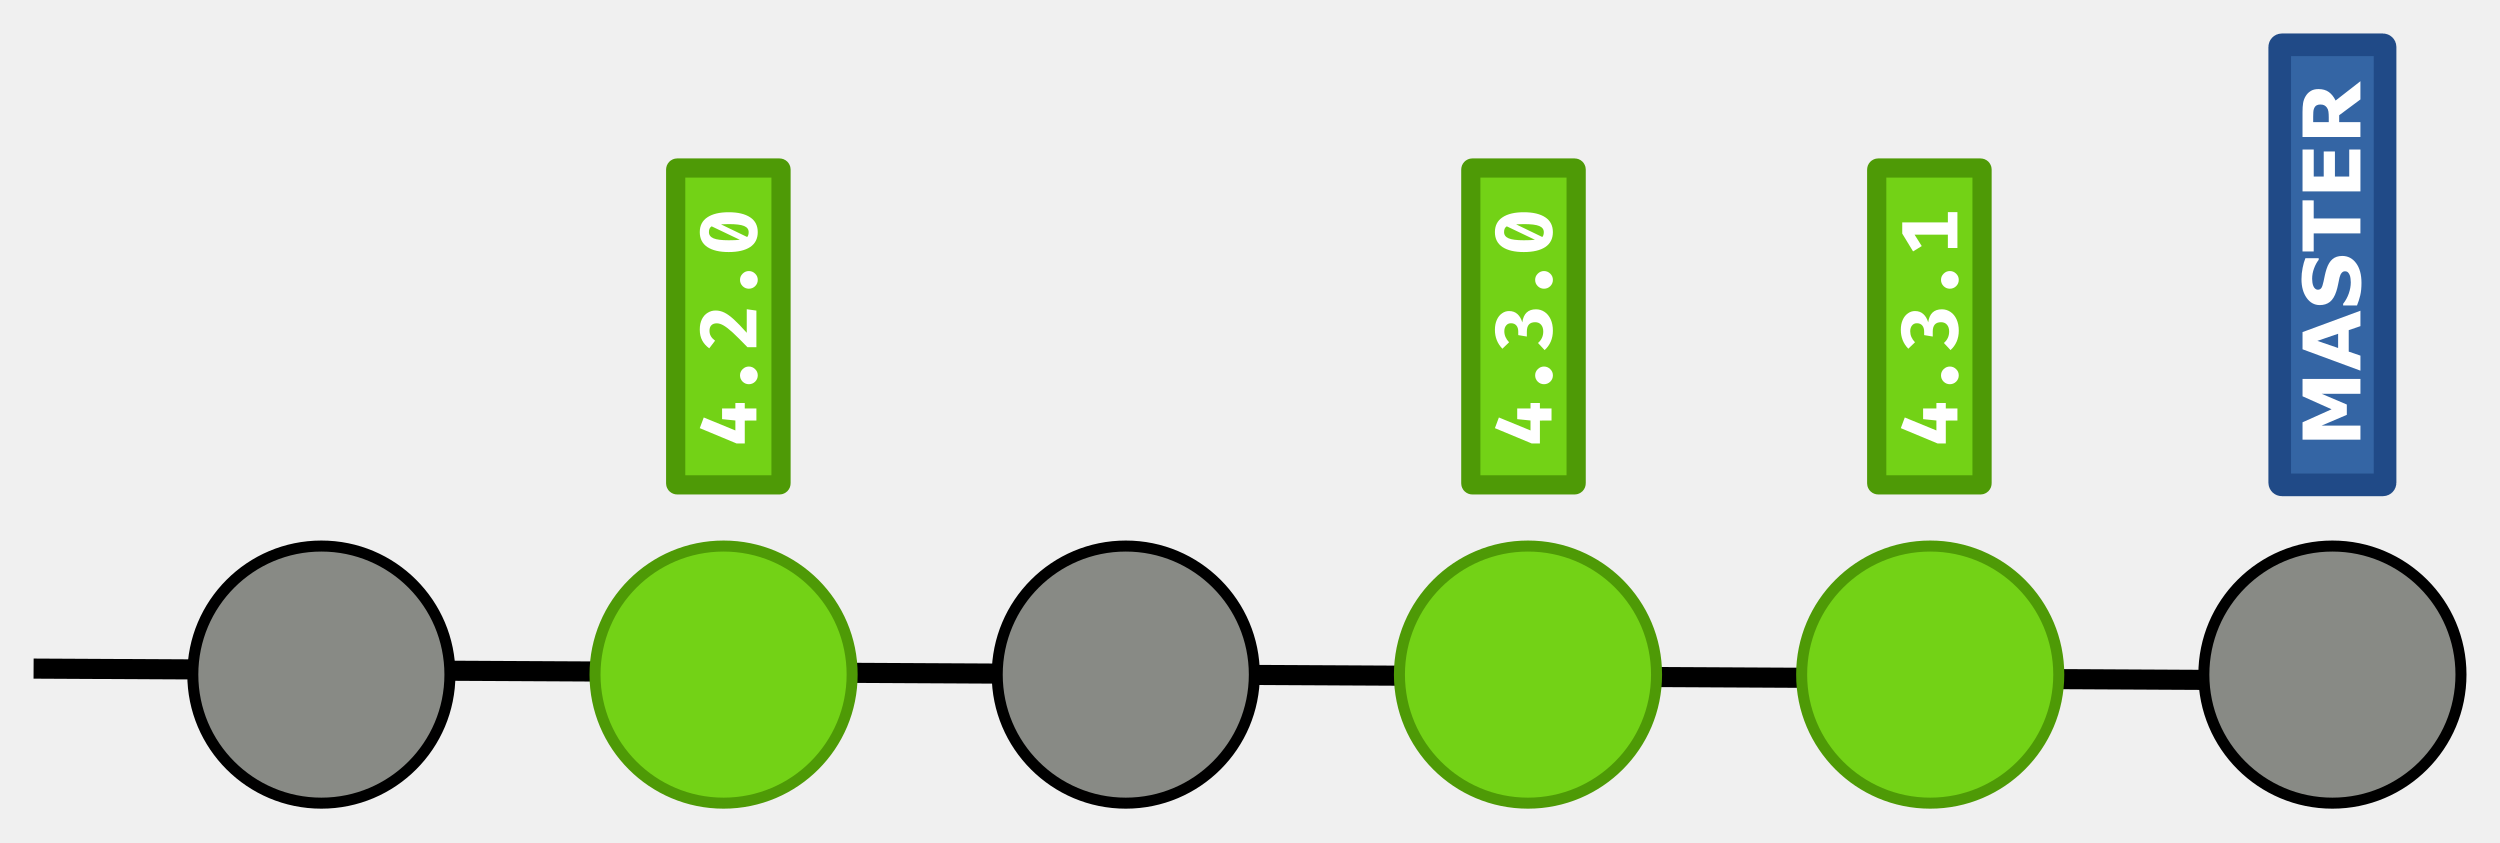
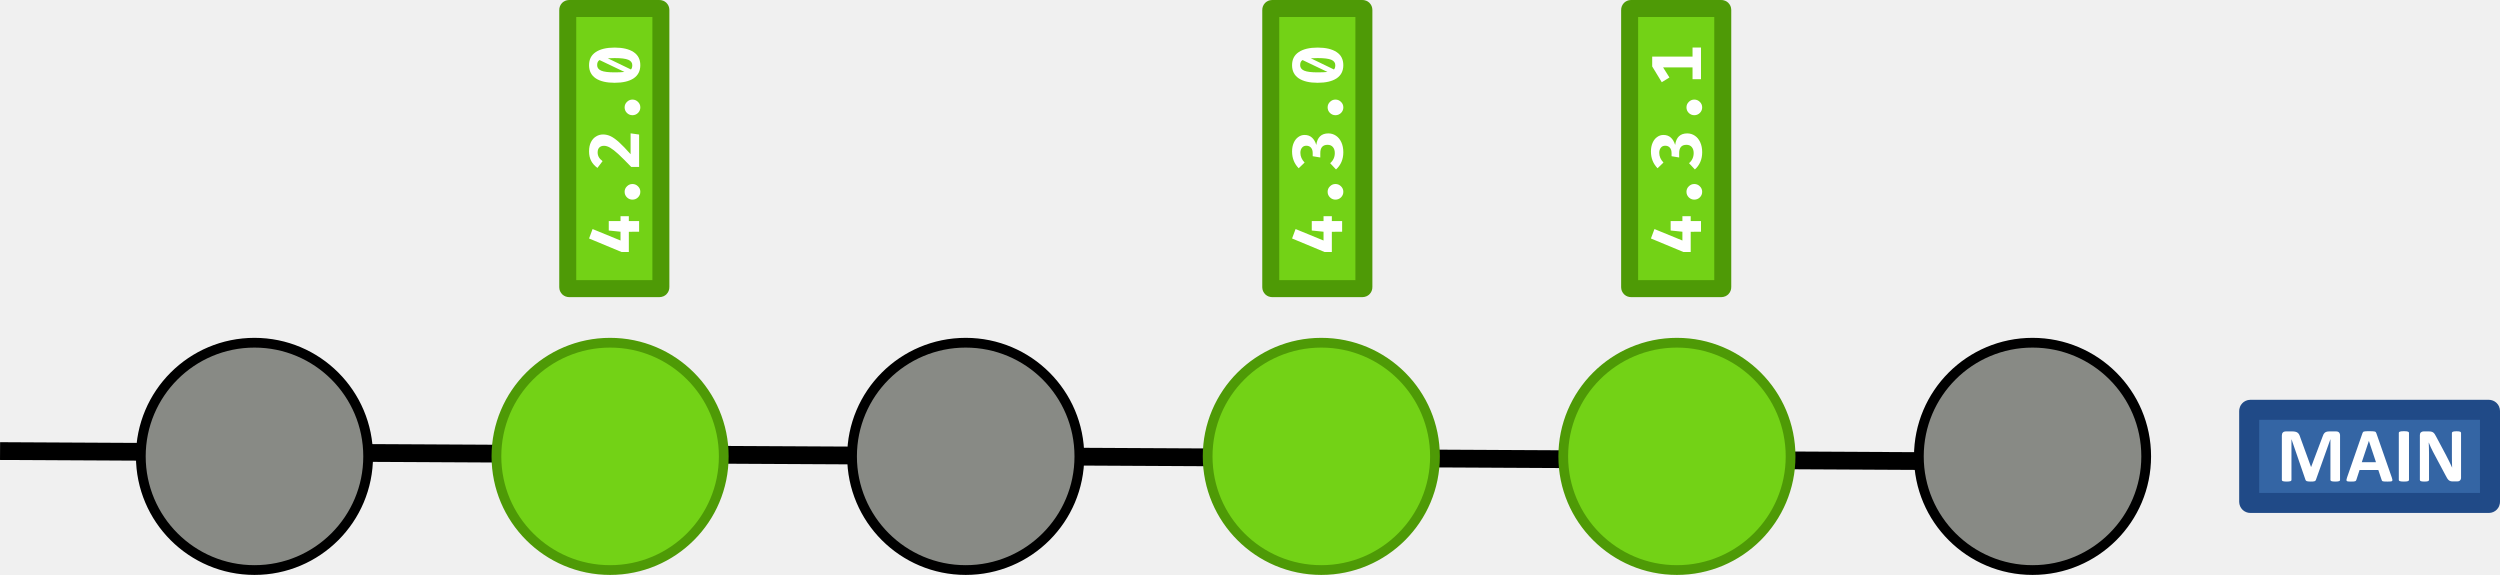
- <svg xmlns="http://www.w3.org/2000/svg" version="1.1" viewBox="0 0 745.88 251.27">
-   <g transform="translate(-264.12 -481.25)">
-     <path d="m274.14 680.73 685.15 3.57" fill="none" stroke="#000" stroke-width="5.999" />
-     <g>
-       <g stroke-linecap="square">
-         <g stroke-width="3.289">
-           <circle cx="360" cy="682.52" r="38.356" fill="#888a85" stroke="#000" />
-           <circle cx="480" cy="682.52" r="38.356" fill="#73d216" stroke="#4e9a06" />
-           <circle cx="600" cy="682.52" r="38.356" fill="#888a85" stroke="#000" />
-           <circle cx="720" cy="682.52" r="38.356" fill="#73d216" stroke="#4e9a06" />
-           <circle cx="840" cy="682.52" r="38.356" fill="#73d216" stroke="#4e9a06" />
-           <circle cx="960" cy="682.52" r="38.356" fill="#888a85" stroke="#000" />
+ <svg xmlns="http://www.w3.org/2000/svg" version="1.1" viewBox="0 0 843.624 194.007" id="svg82" width="843.624" height="194.007">
+   <defs id="defs86" />
+   <path d="M 0.016,152.216 685.166,155.786" fill="none" stroke="#000000" stroke-width="5.999" id="path2" />
+   <g stroke-width="3.289" id="g16" style="stroke-linecap:square" transform="translate(-274.1244,-528.5139)">
+     <circle cx="360" cy="682.52" r="38.356" fill="#888a85" stroke="#000000" id="circle4" />
+     <circle cx="480" cy="682.52" r="38.356" fill="#73d216" stroke="#4e9a06" id="circle6" />
+     <circle cx="600" cy="682.52" r="38.356" fill="#888a85" stroke="#000000" id="circle8" />
+     <circle cx="720" cy="682.52" r="38.356" fill="#73d216" stroke="#4e9a06" id="circle10" />
+     <circle cx="840" cy="682.52" r="38.356" fill="#73d216" stroke="#4e9a06" id="circle12" />
+     <circle cx="960" cy="682.52" r="38.356" fill="#888a85" stroke="#000000" id="circle14" />
+   </g>
+   <rect x="191.586" y="2.866" width="31.429" height="94.535" ry="0.456" fill="#73d216" stroke="#4e9a06" stroke-width="5.732" id="rect18" style="stroke-linecap:square" />
+   <path d="m 209.396,72.966 h 2.804 v 1.639 h 3.469 v 3.588 l -3.469,0.024 v 6.819 h -2.471 l -10.953,-4.562 1.188,-3.184 9.432,3.873 v -2.97 l -3.968,-0.404 v -3.184 h 3.968 z" id="path22" style="fill:#ffffff;stroke-width:2.97" />
+   <path d="m 213.416,67.366 q -1.069,0 -1.853,-0.76 -0.784,-0.784 -0.784,-1.877 0,-1.093 0.784,-1.853 0.784,-0.784 1.853,-0.784 1.093,0 1.877,0.784 0.784,0.76 0.784,1.853 0,1.093 -0.784,1.877 -0.784,0.76 -1.877,0.76 z" id="path24" style="fill:#ffffff;stroke-width:2.97" />
+   <path d="m 198.776,51.056 q 0,-1.806 0.641,-3.089 0.641,-1.283 1.734,-1.925 1.069,-0.665 2.352,-0.665 1.354,0 2.614,0.618 1.259,0.618 2.827,2.043 1.544,1.402 3.849,3.991 v -7.033 l 2.875,0.404 v 10.929 h -2.661 q -2.827,-2.922 -4.395,-4.372 -1.592,-1.449 -2.685,-2.091 -1.117,-0.665 -2.091,-0.665 -1.022,0 -1.592,0.57 -0.57,0.57 -0.57,1.639 0,0.927 0.404,1.616 0.38,0.689 1.259,1.354 l -1.734,2.281 q -1.354,-0.974 -2.091,-2.328 -0.737,-1.378 -0.737,-3.279 z" id="path26" style="fill:#ffffff;stroke-width:2.97" />
+   <path d="m 213.416,38.876 q -1.069,0 -1.853,-0.76 -0.784,-0.784 -0.784,-1.877 0,-1.093 0.784,-1.853 0.784,-0.784 1.853,-0.784 1.093,0 1.877,0.784 0.784,0.76 0.784,1.853 0,1.093 -0.784,1.877 -0.784,0.76 -1.877,0.76 z" id="path28" style="fill:#ffffff;stroke-width:2.97" />
+   <path d="m 198.776,21.996 q 0,-2.922 2.257,-4.419 2.257,-1.521 6.367,-1.521 4.134,0 6.415,1.521 2.257,1.497 2.257,4.419 0,2.922 -2.257,4.443 -2.281,1.497 -6.415,1.497 -4.11,0 -6.367,-1.497 -2.257,-1.521 -2.257,-4.443 z m 2.732,0 q 0,1.259 1.378,1.853 1.354,0.57 4.514,0.57 2.067,0 3.326,-0.143 l -8.411,-4.015 q -0.451,0.285 -0.618,0.689 -0.19,0.404 -0.19,1.045 z m 11.856,0 q 0,-1.259 -1.354,-1.829 -1.354,-0.57 -4.609,-0.57 -1.307,0 -2.305,0.071 l 7.817,3.778 q 0.451,-0.475 0.451,-1.449 z" id="path30" style="fill:#ffffff;stroke-width:2.97" />
+   <rect x="428.816" y="2.866" width="31.429" height="94.535" ry="0.456" fill="#73d216" stroke="#4e9a06" stroke-linecap="square" stroke-width="5.732" id="rect50" />
+   <path d="m 446.626,72.966 h 2.804 v 1.639 h 3.469 v 3.588 l -3.469,0.024 v 6.819 h -2.471 l -10.953,-4.562 1.188,-3.184 9.432,3.873 v -2.97 l -3.968,-0.404 v -3.184 h 3.968 z" id="path52" style="fill:#ffffff;stroke-width:2.97" />
+   <path d="m 450.646,67.366 q -1.069,0 -1.853,-0.76 -0.784,-0.784 -0.784,-1.877 0,-1.093 0.784,-1.853 0.784,-0.784 1.853,-0.784 1.093,0 1.877,0.784 0.784,0.76 0.784,1.853 0,1.093 -0.784,1.877 -0.784,0.76 -1.877,0.76 z" id="path54" style="fill:#ffffff;stroke-width:2.97" />
+   <path d="m 436.006,51.146 q 0,-1.711 0.57,-2.97 0.57,-1.283 1.544,-1.948 0.95,-0.689 2.115,-0.689 1.521,0 2.495,0.903 0.974,0.879 1.449,2.471 0.523,-3.896 4.087,-3.896 1.402,0 2.566,0.784 1.14,0.76 1.806,2.21 0.665,1.449 0.665,3.374 0,1.806 -0.641,3.279 -0.641,1.473 -1.829,2.518 l -1.972,-2.115 q 1.568,-1.354 1.568,-3.421 0,-1.259 -0.641,-2.019 -0.641,-0.76 -1.782,-0.76 -2.471,0 -2.471,2.78 v 1.497 l -2.566,-0.428 v -1.045 q 0,-1.14 -0.546,-1.806 -0.57,-0.689 -1.616,-0.689 -0.927,0 -1.449,0.665 -0.546,0.665 -0.546,1.734 0,1.782 1.425,3.279 l -1.996,1.925 q -2.233,-2.305 -2.233,-5.631 z" id="path56" style="fill:#ffffff;stroke-width:2.97" />
+   <path d="m 450.646,38.876 q -1.069,0 -1.853,-0.76 -0.784,-0.784 -0.784,-1.877 0,-1.093 0.784,-1.853 0.784,-0.784 1.853,-0.784 1.093,0 1.877,0.784 0.784,0.76 0.784,1.853 0,1.093 -0.784,1.877 -0.784,0.76 -1.877,0.76 z" id="path58" style="fill:#ffffff;stroke-width:2.97" />
+   <path d="m 436.006,21.996 q 0,-2.922 2.257,-4.419 2.257,-1.521 6.367,-1.521 4.134,0 6.415,1.521 2.257,1.497 2.257,4.419 0,2.922 -2.257,4.443 -2.281,1.497 -6.415,1.497 -4.11,0 -6.367,-1.497 -2.257,-1.521 -2.257,-4.443 z m 2.732,0 q 0,1.259 1.378,1.853 1.354,0.57 4.514,0.57 2.067,0 3.326,-0.143 l -8.411,-4.015 q -0.451,0.285 -0.618,0.689 -0.19,0.404 -0.19,1.045 z m 11.856,0 q 0,-1.259 -1.354,-1.829 -1.354,-0.57 -4.609,-0.57 -1.307,0 -2.305,0.071 l 7.817,3.778 q 0.451,-0.475 0.451,-1.449 z" id="path60" style="fill:#ffffff;stroke-width:2.97" />
+   <rect x="549.916" y="2.866" width="31.429" height="94.535" ry="0.456" fill="#73d216" stroke="#4e9a06" stroke-linecap="square" stroke-width="5.732" id="rect64" />
+   <path d="m 567.726,72.966 h 2.804 v 1.639 h 3.469 v 3.588 l -3.469,0.024 v 6.819 h -2.471 l -10.953,-4.562 1.188,-3.184 9.432,3.873 v -2.97 l -3.968,-0.404 v -3.184 h 3.968 z" id="path66" style="fill:#ffffff;stroke-width:2.97" />
+   <path d="m 571.736,67.366 q -1.069,0 -1.853,-0.76 -0.784,-0.784 -0.784,-1.877 0,-1.093 0.784,-1.853 0.784,-0.784 1.853,-0.784 1.093,0 1.877,0.784 0.784,0.76 0.784,1.853 0,1.093 -0.784,1.877 -0.784,0.76 -1.877,0.76 z" id="path68" style="fill:#ffffff;stroke-width:2.97" />
+   <path d="m 557.106,51.146 q 0,-1.711 0.57,-2.97 0.57,-1.283 1.544,-1.948 0.95,-0.689 2.115,-0.689 1.521,0 2.495,0.903 0.974,0.879 1.449,2.471 0.523,-3.896 4.087,-3.896 1.402,0 2.566,0.784 1.14,0.76 1.806,2.21 0.665,1.449 0.665,3.374 0,1.806 -0.641,3.279 -0.641,1.473 -1.829,2.518 l -1.972,-2.115 q 1.568,-1.354 1.568,-3.421 0,-1.259 -0.641,-2.019 -0.641,-0.76 -1.782,-0.76 -2.471,0 -2.471,2.78 v 1.497 l -2.566,-0.428 v -1.045 q 0,-1.14 -0.546,-1.806 -0.57,-0.689 -1.616,-0.689 -0.927,0 -1.449,0.665 -0.546,0.665 -0.546,1.734 0,1.782 1.425,3.279 l -1.996,1.925 q -2.233,-2.305 -2.233,-5.631 z" id="path70" style="fill:#ffffff;stroke-width:2.97" />
+   <path d="m 571.736,38.876 q -1.069,0 -1.853,-0.76 -0.784,-0.784 -0.784,-1.877 0,-1.093 0.784,-1.853 0.784,-0.784 1.853,-0.784 1.093,0 1.877,0.784 0.784,0.76 0.784,1.853 0,1.093 -0.784,1.877 -0.784,0.76 -1.877,0.76 z" id="path72" style="fill:#ffffff;stroke-width:2.97" />
+   <path d="m 571.146,19.096 v -3.065 h 2.851 v 10.691 h -2.851 v -3.968 h -9.931 l 2.138,3.397 -2.59,1.592 -3.231,-5.322 v -3.326 z" id="path74" style="fill:#ffffff;stroke-width:2.97" />
+   <g id="g1333" transform="translate(278.4635,-153.5129)">
+     <g id="g1019-5-0" transform="translate(-356.5586,116.7485)">
+       <rect x="175.056" y="-918.342" width="31.429" height="81.259" ry="0.392" id="rect52-9-2" style="fill:#3465a4;stroke:#204a87;stroke-width:6.755;stroke-linecap:square" transform="rotate(90)" />
+       <g transform="translate(1451.104,-660.962)" aria-label="MASTER" id="g66-5-9-0" style="fill:#ffffff;stroke-width:2.97">
+         <g aria-label="MAIN" id="text981-7-1" style="font-style:normal;font-weight:normal;font-size:26.667px;line-height:1.25;font-family:sans-serif;fill:#ffffff;fill-opacity:1;stroke:none;stroke-width:2.97">
+           <path d="m -583.364,859.688 q 0,0.13 -0.078,0.234 -0.065,0.104 -0.26,0.169 -0.182,0.065 -0.495,0.104 -0.312,0.039 -0.794,0.039 -0.469,0 -0.781,-0.039 -0.312,-0.039 -0.495,-0.104 -0.182,-0.065 -0.26,-0.169 -0.078,-0.104 -0.078,-0.234 v -13.711 h -0.026 l -4.883,13.698 q -0.052,0.169 -0.169,0.286 -0.117,0.104 -0.326,0.169 -0.195,0.065 -0.508,0.078 -0.312,0.026 -0.755,0.026 -0.443,0 -0.755,-0.039 -0.312,-0.026 -0.521,-0.091 -0.195,-0.078 -0.312,-0.182 -0.117,-0.104 -0.156,-0.247 l -4.714,-13.698 h -0.026 v 13.711 q 0,0.13 -0.078,0.234 -0.065,0.104 -0.26,0.169 -0.195,0.065 -0.508,0.104 -0.299,0.039 -0.781,0.039 -0.469,0 -0.781,-0.039 -0.312,-0.039 -0.508,-0.104 -0.182,-0.065 -0.26,-0.169 -0.065,-0.104 -0.065,-0.234 v -15.013 q 0,-0.664 0.352,-1.016 0.352,-0.352 0.938,-0.352 h 2.24 q 0.599,0 1.029,0.104 0.43,0.091 0.742,0.326 0.312,0.221 0.521,0.599 0.208,0.365 0.365,0.911 l 3.646,10.039 h 0.052 l 3.776,-10.013 q 0.169,-0.547 0.365,-0.924 0.208,-0.378 0.469,-0.612 0.273,-0.234 0.638,-0.326 0.365,-0.104 0.846,-0.104 h 2.305 q 0.352,0 0.599,0.091 0.26,0.091 0.417,0.273 0.169,0.169 0.247,0.43 0.091,0.247 0.091,0.573 z" style="font-style:normal;font-variant:normal;font-weight:bold;font-stretch:normal;font-size:26.667px;font-family:Calibri;-inkscape-font-specification:'Calibri Bold';fill:#ffffff;fill-opacity:1;stroke-width:2.97" id="path1003-6-7" />
+           <path d="m -565.89,858.881 q 0.156,0.469 0.195,0.742 0.039,0.273 -0.104,0.417 -0.143,0.13 -0.508,0.156 -0.365,0.039 -1.003,0.039 -0.664,0 -1.042,-0.026 -0.365,-0.013 -0.56,-0.065 -0.195,-0.065 -0.273,-0.169 -0.078,-0.104 -0.13,-0.273 l -1.133,-3.385 h -6.328 l -1.068,3.294 q -0.052,0.182 -0.143,0.312 -0.078,0.117 -0.273,0.195 -0.182,0.065 -0.534,0.091 -0.339,0.026 -0.898,0.026 -0.599,0 -0.938,-0.039 -0.339,-0.039 -0.469,-0.182 -0.13,-0.156 -0.091,-0.43 0.039,-0.273 0.195,-0.729 l 5.195,-14.948 q 0.078,-0.221 0.182,-0.352 0.104,-0.143 0.326,-0.208 0.234,-0.078 0.638,-0.091 0.404,-0.026 1.068,-0.026 0.768,0 1.224,0.026 0.456,0.013 0.703,0.091 0.26,0.065 0.365,0.208 0.117,0.143 0.195,0.391 z m -7.734,-12.357 h -0.013 l -2.383,7.161 h 4.779 z" style="font-style:normal;font-variant:normal;font-weight:bold;font-stretch:normal;font-size:26.667px;font-family:Calibri;-inkscape-font-specification:'Calibri Bold';fill:#ffffff;fill-opacity:1;stroke-width:2.97" id="path1005-8-8" />
+           <path d="m -560.095,859.688 q 0,0.13 -0.091,0.234 -0.078,0.104 -0.273,0.169 -0.195,0.065 -0.521,0.104 -0.326,0.039 -0.833,0.039 -0.495,0 -0.833,-0.039 -0.326,-0.039 -0.521,-0.104 -0.195,-0.065 -0.286,-0.169 -0.078,-0.104 -0.078,-0.234 v -15.911 q 0,-0.13 0.078,-0.234 0.091,-0.104 0.286,-0.169 0.208,-0.065 0.534,-0.104 0.326,-0.039 0.82,-0.039 0.508,0 0.833,0.039 0.326,0.039 0.521,0.104 0.195,0.065 0.273,0.169 0.091,0.104 0.091,0.234 z" style="font-style:normal;font-variant:normal;font-weight:bold;font-stretch:normal;font-size:26.667px;font-family:Calibri;-inkscape-font-specification:'Calibri Bold';fill:#ffffff;fill-opacity:1;stroke-width:2.97" id="path1007-2-0" />
+           <path d="m -542.53,858.959 q 0,0.299 -0.104,0.534 -0.104,0.234 -0.286,0.391 -0.169,0.156 -0.417,0.234 -0.234,0.065 -0.482,0.065 h -1.458 q -0.456,0 -0.794,-0.091 -0.326,-0.091 -0.612,-0.326 -0.273,-0.247 -0.534,-0.651 -0.26,-0.417 -0.586,-1.068 l -4.193,-7.878 q -0.365,-0.703 -0.742,-1.51 -0.378,-0.82 -0.677,-1.589 h -0.026 q 0.052,0.938 0.078,1.875 0.026,0.924 0.026,1.914 v 8.815 q 0,0.13 -0.078,0.234 -0.065,0.104 -0.247,0.182 -0.169,0.065 -0.469,0.104 -0.299,0.039 -0.768,0.039 -0.456,0 -0.755,-0.039 -0.299,-0.039 -0.469,-0.104 -0.169,-0.078 -0.234,-0.182 -0.065,-0.104 -0.065,-0.234 v -15.143 q 0,-0.612 0.352,-0.911 0.365,-0.312 0.885,-0.312 h 1.836 q 0.495,0 0.833,0.091 0.339,0.078 0.599,0.273 0.273,0.195 0.508,0.547 0.234,0.339 0.482,0.846 l 3.281,6.159 q 0.286,0.56 0.56,1.107 0.286,0.534 0.547,1.081 0.26,0.534 0.508,1.055 0.247,0.521 0.482,1.042 h 0.013 q -0.039,-0.911 -0.065,-1.901 -0.013,-0.99 -0.013,-1.888 v -7.904 q 0,-0.13 0.078,-0.234 0.078,-0.104 0.26,-0.182 0.182,-0.078 0.482,-0.104 0.299,-0.039 0.768,-0.039 0.443,0 0.742,0.039 0.299,0.026 0.456,0.104 0.169,0.078 0.234,0.182 0.065,0.104 0.065,0.234 z" style="font-style:normal;font-variant:normal;font-weight:bold;font-stretch:normal;font-size:26.667px;font-family:Calibri;-inkscape-font-specification:'Calibri Bold';fill:#ffffff;fill-opacity:1;stroke-width:2.97" id="path1009-3-0" />
        </g>
-         <rect x="465.71" y="531.38" width="31.429" height="94.535" ry=".456" fill="#73d216" stroke="#4e9a06" stroke-width="5.732" />
-       </g>
-       <g transform="rotate(-90)" fill="#fff" stroke-width="2.97" aria-label="4.2.0">
-         <path d="m-601.48 483.52v2.804h-1.639v3.469h-3.588l-0.024-3.469h-6.819v-2.471l4.562-10.953 3.184 1.188-3.873 9.432h2.97l0.404-3.968h3.184v3.968z" />
-         <path d="m-595.88 487.54q0-1.069 0.76-1.853 0.784-0.784 1.877-0.784t1.853 0.784q0.784 0.784 0.784 1.853 0 1.093-0.784 1.877-0.76 0.784-1.853 0.784t-1.877-0.784q-0.76-0.784-0.76-1.877z" />
-         <path d="m-579.57 472.9q1.806 0 3.089 0.641 1.283 0.641 1.925 1.734 0.665 1.069 0.665 2.352 0 1.354-0.618 2.614-0.618 1.259-2.043 2.827-1.402 1.544-3.991 3.849h7.033l-0.404 2.875h-10.929v-2.661q2.922-2.827 4.372-4.395 1.449-1.592 2.091-2.685 0.665-1.117 0.665-2.091 0-1.022-0.57-1.592t-1.639-0.57q-0.927 0-1.616 0.404-0.689 0.38-1.354 1.259l-2.281-1.734q0.974-1.354 2.328-2.091 1.378-0.737 3.279-0.737z" />
-         <path d="m-567.39 487.54q0-1.069 0.76-1.853 0.784-0.784 1.877-0.784 1.093 0 1.853 0.784 0.784 0.784 0.784 1.853 0 1.093-0.784 1.877-0.76 0.784-1.853 0.784-1.093 0-1.877-0.784-0.76-0.784-0.76-1.877z" />
-         <path d="m-550.51 472.9q2.922 0 4.419 2.257 1.521 2.257 1.521 6.367 0 4.134-1.521 6.415-1.497 2.257-4.419 2.257-2.922 0-4.443-2.257-1.497-2.281-1.497-6.415 0-4.11 1.497-6.367 1.521-2.257 4.443-2.257zm0 2.732q-1.259 0-1.853 1.378-0.57 1.354-0.57 4.514 0 2.067 0.143 3.326l4.015-8.411q-0.285-0.451-0.689-0.618-0.404-0.19-1.045-0.19zm0 11.856q1.259 0 1.829-1.354t0.57-4.609q0-1.307-0.071-2.305l-3.778 7.817q0.475 0.451 1.449 0.451z" />
-       </g>
-       <rect x="944.28" y="494.62" width="31.429" height="131.29" ry=".634" fill="#3465a4" stroke="#204a87" stroke-linecap="square" stroke-width="6.755" />
-       <g transform="rotate(-90)" fill="#fff" stroke-width="2.97" aria-label="MASTER">
-         <path d="m-594.31 968.36h-4.432v-11.566l-3.202 7.506h-3.074l-3.202-7.506v11.566h-4.199v-17.274h5.174l3.886 8.666 3.875-8.666h5.174z" />
-         <path d="m-573.95 968.36h-4.606l-1.195-3.492h-6.404l-1.195 3.492h-4.49l6.38-17.274h5.128zm-6.879-6.659-2.123-6.195-2.123 6.195z" />
-         <path d="m-557.61 962.93q0 2.552-2.169 4.153-2.158 1.589-5.87 1.589-2.146 0-3.747-0.371-1.589-0.383-2.981-0.963v-4.142h0.487q1.381 1.102 3.086 1.694 1.717 0.592 3.295 0.592 0.406 0 1.067-0.07 0.661-0.07 1.079-0.232 0.51-0.209 0.835-0.522 0.336-0.313 0.336-0.928 0-0.568-0.487-0.974-0.476-0.418-1.404-0.638-0.974-0.232-2.065-0.429-1.079-0.209-2.03-0.522-2.181-0.708-3.144-1.914-0.951-1.218-0.951-3.016 0-2.413 2.158-3.933 2.169-1.531 5.569-1.531 1.705 0 3.364 0.336 1.671 0.325 2.889 0.824v3.979h-0.476q-1.044-0.835-2.564-1.392-1.508-0.568-3.086-0.568-0.557 0-1.114 0.081-0.545 0.07-1.056 0.278-0.452 0.174-0.777 0.534-0.325 0.348-0.325 0.8 0 0.684 0.522 1.056 0.522 0.36 1.972 0.661 0.951 0.197 1.821 0.383 0.882 0.186 1.891 0.51 1.984 0.65 2.923 1.775 0.951 1.114 0.951 2.9z" />
-         <path d="m-541.03 954.42h-5.394v13.933h-4.455v-13.933h-5.394v-3.341h15.244z" />
-         <path d="m-525.86 968.36h-12.494v-17.274h12.494v3.341h-8.063v2.981h7.483v3.341h-7.483v4.269h8.063z" />
-         <path d="m-512.43 956.37q0-0.65-0.267-1.114t-0.916-0.731q-0.452-0.186-1.056-0.22-0.603-0.046-1.404-0.046h-1.613v4.652h1.369q1.067 0 1.787-0.104t1.206-0.476q0.464-0.36 0.673-0.789 0.22-0.441 0.22-1.172zm6.949 11.984h-5.441l-4.71-6.334h-2.053v6.334h-4.432v-17.274h7.471q1.531 0 2.633 0.174 1.102 0.174 2.065 0.754 0.974 0.58 1.543 1.508 0.58 0.916 0.58 2.309 0 1.914-0.893 3.121-0.882 1.206-2.529 2.007z" />
-       </g>
-       <rect x="702.94" y="531.38" width="31.429" height="94.535" ry=".456" fill="#73d216" stroke="#4e9a06" stroke-linecap="square" stroke-width="5.732" />
-       <g transform="rotate(-90)" fill="#fff" stroke-width="2.97" aria-label="4.3.0">
-         <path d="m-601.48 720.75v2.804h-1.639v3.469h-3.588l-0.024-3.469h-6.819v-2.471l4.562-10.953 3.184 1.188-3.873 9.432h2.97l0.404-3.968h3.184v3.968z" />
-         <path d="m-595.88 724.77q0-1.069 0.76-1.853 0.784-0.784 1.877-0.784t1.853 0.784q0.784 0.784 0.784 1.853 0 1.093-0.784 1.877-0.76 0.784-1.853 0.784t-1.877-0.784q-0.76-0.784-0.76-1.877z" />
-         <path d="m-579.66 710.13q1.711 0 2.97 0.57 1.283 0.57 1.948 1.544 0.689 0.95 0.689 2.115 0 1.521-0.903 2.495-0.879 0.974-2.471 1.449 3.896 0.523 3.896 4.087 0 1.402-0.784 2.566-0.76 1.14-2.21 1.806-1.449 0.665-3.374 0.665-1.806 0-3.279-0.641-1.473-0.641-2.518-1.829l2.115-1.972q1.354 1.568 3.421 1.568 1.259 0 2.019-0.641 0.76-0.641 0.76-1.782 0-2.471-2.78-2.471h-1.497l0.428-2.566h1.045q1.14 0 1.806-0.546 0.689-0.57 0.689-1.616 0-0.927-0.665-1.449-0.665-0.546-1.734-0.546-1.782 0-3.279 1.425l-1.925-1.996q2.305-2.233 5.631-2.233z" />
-         <path d="m-567.39 724.77q0-1.069 0.76-1.853 0.784-0.784 1.877-0.784 1.093 0 1.853 0.784 0.784 0.784 0.784 1.853 0 1.093-0.784 1.877-0.76 0.784-1.853 0.784-1.093 0-1.877-0.784-0.76-0.784-0.76-1.877z" />
-         <path d="m-550.51 710.13q2.922 0 4.419 2.257 1.521 2.257 1.521 6.367 0 4.134-1.521 6.415-1.497 2.257-4.419 2.257-2.922 0-4.443-2.257-1.497-2.281-1.497-6.415 0-4.11 1.497-6.367 1.521-2.257 4.443-2.257zm0 2.732q-1.259 0-1.853 1.378-0.57 1.354-0.57 4.514 0 2.067 0.143 3.326l4.015-8.411q-0.285-0.451-0.689-0.618-0.404-0.19-1.045-0.19zm0 11.856q1.259 0 1.829-1.354t0.57-4.609q0-1.307-0.071-2.305l-3.778 7.817q0.475 0.451 1.449 0.451z" />
-       </g>
-       <rect x="824.04" y="531.38" width="31.429" height="94.535" ry=".456" fill="#73d216" stroke="#4e9a06" stroke-linecap="square" stroke-width="5.732" />
-       <g transform="rotate(-90)" fill="#fff" stroke-width="2.97" aria-label="4.3.1">
-         <path d="m-601.48 841.85v2.804h-1.639v3.469h-3.588l-0.024-3.469h-6.819v-2.471l4.562-10.953 3.184 1.188-3.873 9.432h2.97l0.404-3.968h3.184v3.968z" />
-         <path d="m-595.88 845.86q0-1.069 0.76-1.853 0.784-0.784 1.877-0.784t1.853 0.784q0.784 0.784 0.784 1.853 0 1.093-0.784 1.877-0.76 0.784-1.853 0.784t-1.877-0.784q-0.76-0.784-0.76-1.877z" />
-         <path d="m-579.66 831.23q1.711 0 2.97 0.57 1.283 0.57 1.948 1.544 0.689 0.95 0.689 2.115 0 1.521-0.903 2.495-0.879 0.974-2.471 1.449 3.896 0.523 3.896 4.087 0 1.402-0.784 2.566-0.76 1.14-2.21 1.806-1.449 0.665-3.374 0.665-1.806 0-3.279-0.641-1.473-0.641-2.518-1.829l2.115-1.972q1.354 1.568 3.421 1.568 1.259 0 2.019-0.641t0.76-1.782q0-2.471-2.78-2.471h-1.497l0.428-2.566h1.045q1.14 0 1.806-0.546 0.689-0.57 0.689-1.616 0-0.927-0.665-1.449-0.665-0.546-1.734-0.546-1.782 0-3.279 1.425l-1.925-1.996q2.305-2.233 5.631-2.233z" />
-         <path d="m-567.39 845.86q0-1.069 0.76-1.853 0.784-0.784 1.877-0.784 1.093 0 1.853 0.784 0.784 0.784 0.784 1.853 0 1.093-0.784 1.877-0.76 0.784-1.853 0.784-1.093 0-1.877-0.784-0.76-0.784-0.76-1.877z" />
-         <path d="m-547.61 845.27h3.065v2.851h-10.691v-2.851h3.968v-9.931l-3.397 2.138-1.592-2.59 5.322-3.231h3.326z" />
      </g>
    </g>
  </g>
</svg>
